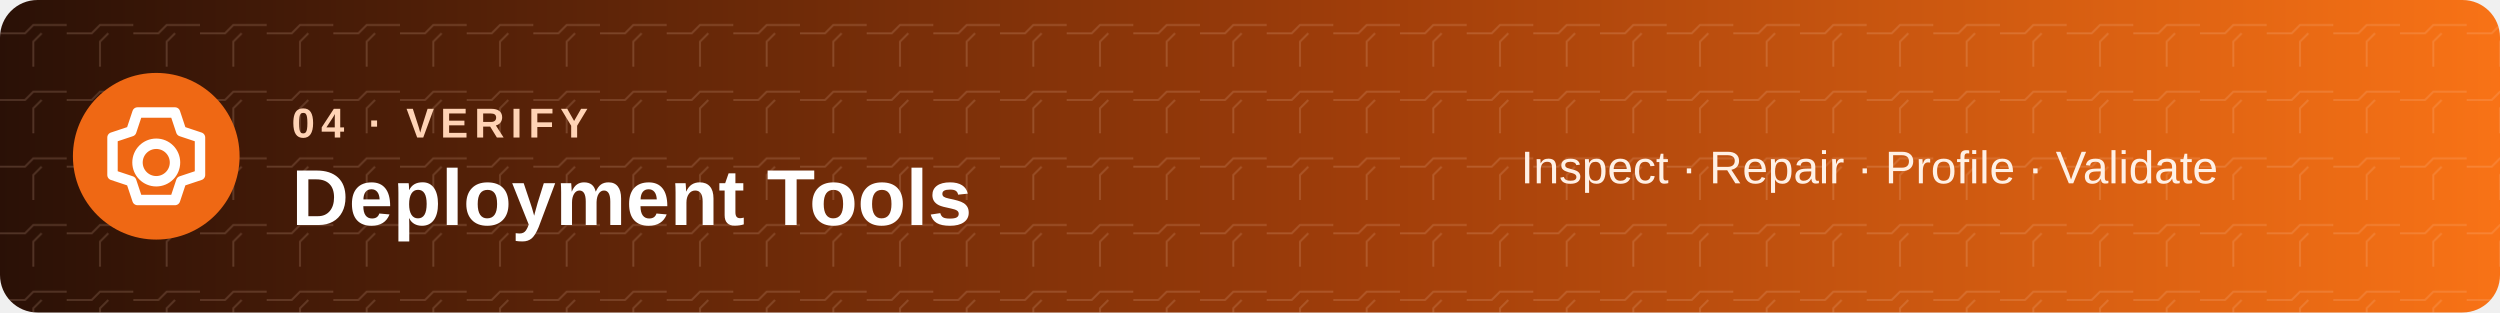
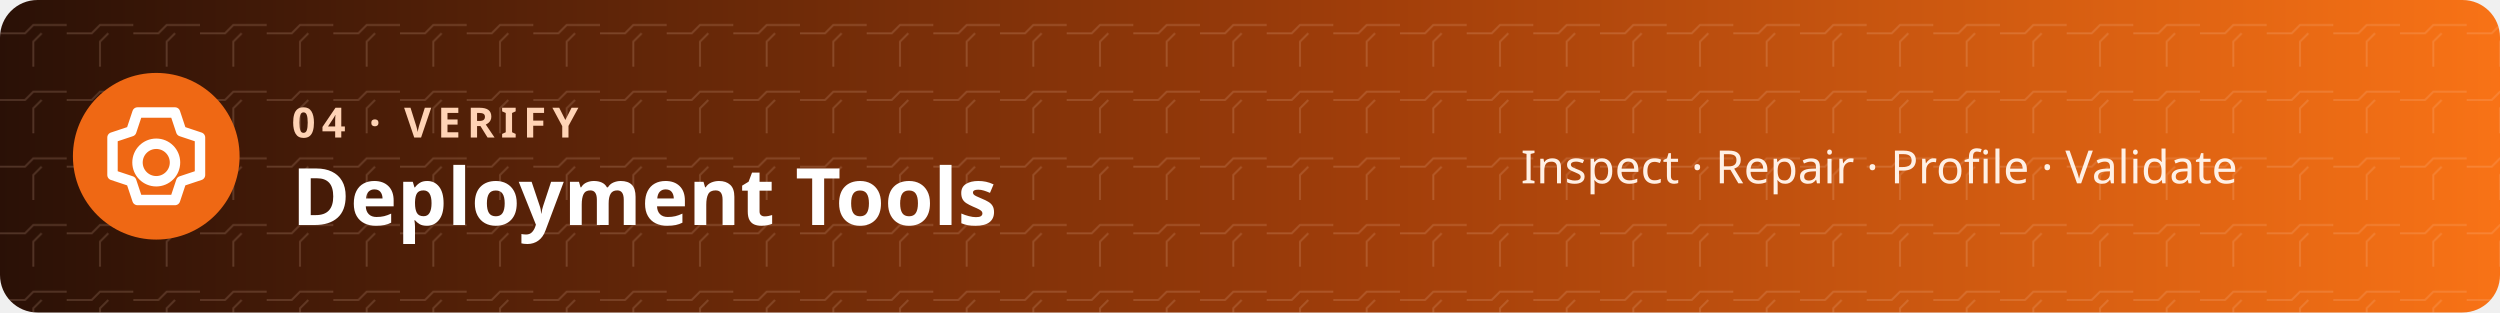
<svg xmlns="http://www.w3.org/2000/svg" width="1200" height="150" viewBox="0 0 1200 150" role="img" aria-labelledby="title desc">
  <defs>
    <linearGradient id="g" x1="0" x2="1">
      <stop stop-color="#291006" />
      <stop offset=".55" stop-color="#a13e0a" />
      <stop offset="1" stop-color="#f97316" />
    </linearGradient>
    <pattern id="p" width="32" height="32" patternUnits="userSpaceOnUse">
      <path d="M0 16h12l4-4h16M16 32V20l4-4" fill="none" stroke="#ffd3b5" stroke-opacity=".16" />
    </pattern>
  </defs>
  <rect width="1200" height="150" rx="18" fill="url(#g)" />
  <rect width="1200" height="150" rx="18" fill="url(#p)" />
  <circle cx="75" cy="75" r="40" fill="#ef6814" />
  <path d="M66 54h18l3 9 9 3v18l-9 3-3 9H66l-3-9-9-3V66l9-3zM75 69a9 9 0 1 0 0 18 9 9 0 0 0 0-18z" fill="none" stroke="#fff" stroke-width="5" stroke-linejoin="round" />
-   <text x="140" y="66" fill="#ffd3b5" font-family="Arial, sans-serif" font-size="20" font-weight="700" letter-spacing="3">04 · VERIFY</text>
-   <text x="140" y="108" fill="#fff" font-family="Arial, sans-serif" font-size="38" font-weight="700">Deployment Tools</text>
-   <text x="730" y="88" fill="#fff0e5" font-family="Arial, sans-serif" font-size="22">Inspect · Repair · Profile · Validate</text>
+   <text x="140" y="66" fill="#ffd3b5" font-family="Noto Sans, Arial, sans-serif" font-size="20" font-weight="700" letter-spacing="3">04 · VERIFY</text>
+   <text x="140" y="108" fill="#fff" font-family="Noto Sans, Arial, sans-serif" font-size="38" font-weight="700">Deployment Tools</text>
+   <text x="730" y="88" fill="#fff0e5" font-family="Noto Sans, Arial, sans-serif" font-size="22">Inspect · Repair · Profile · Validate</text>
</svg>
